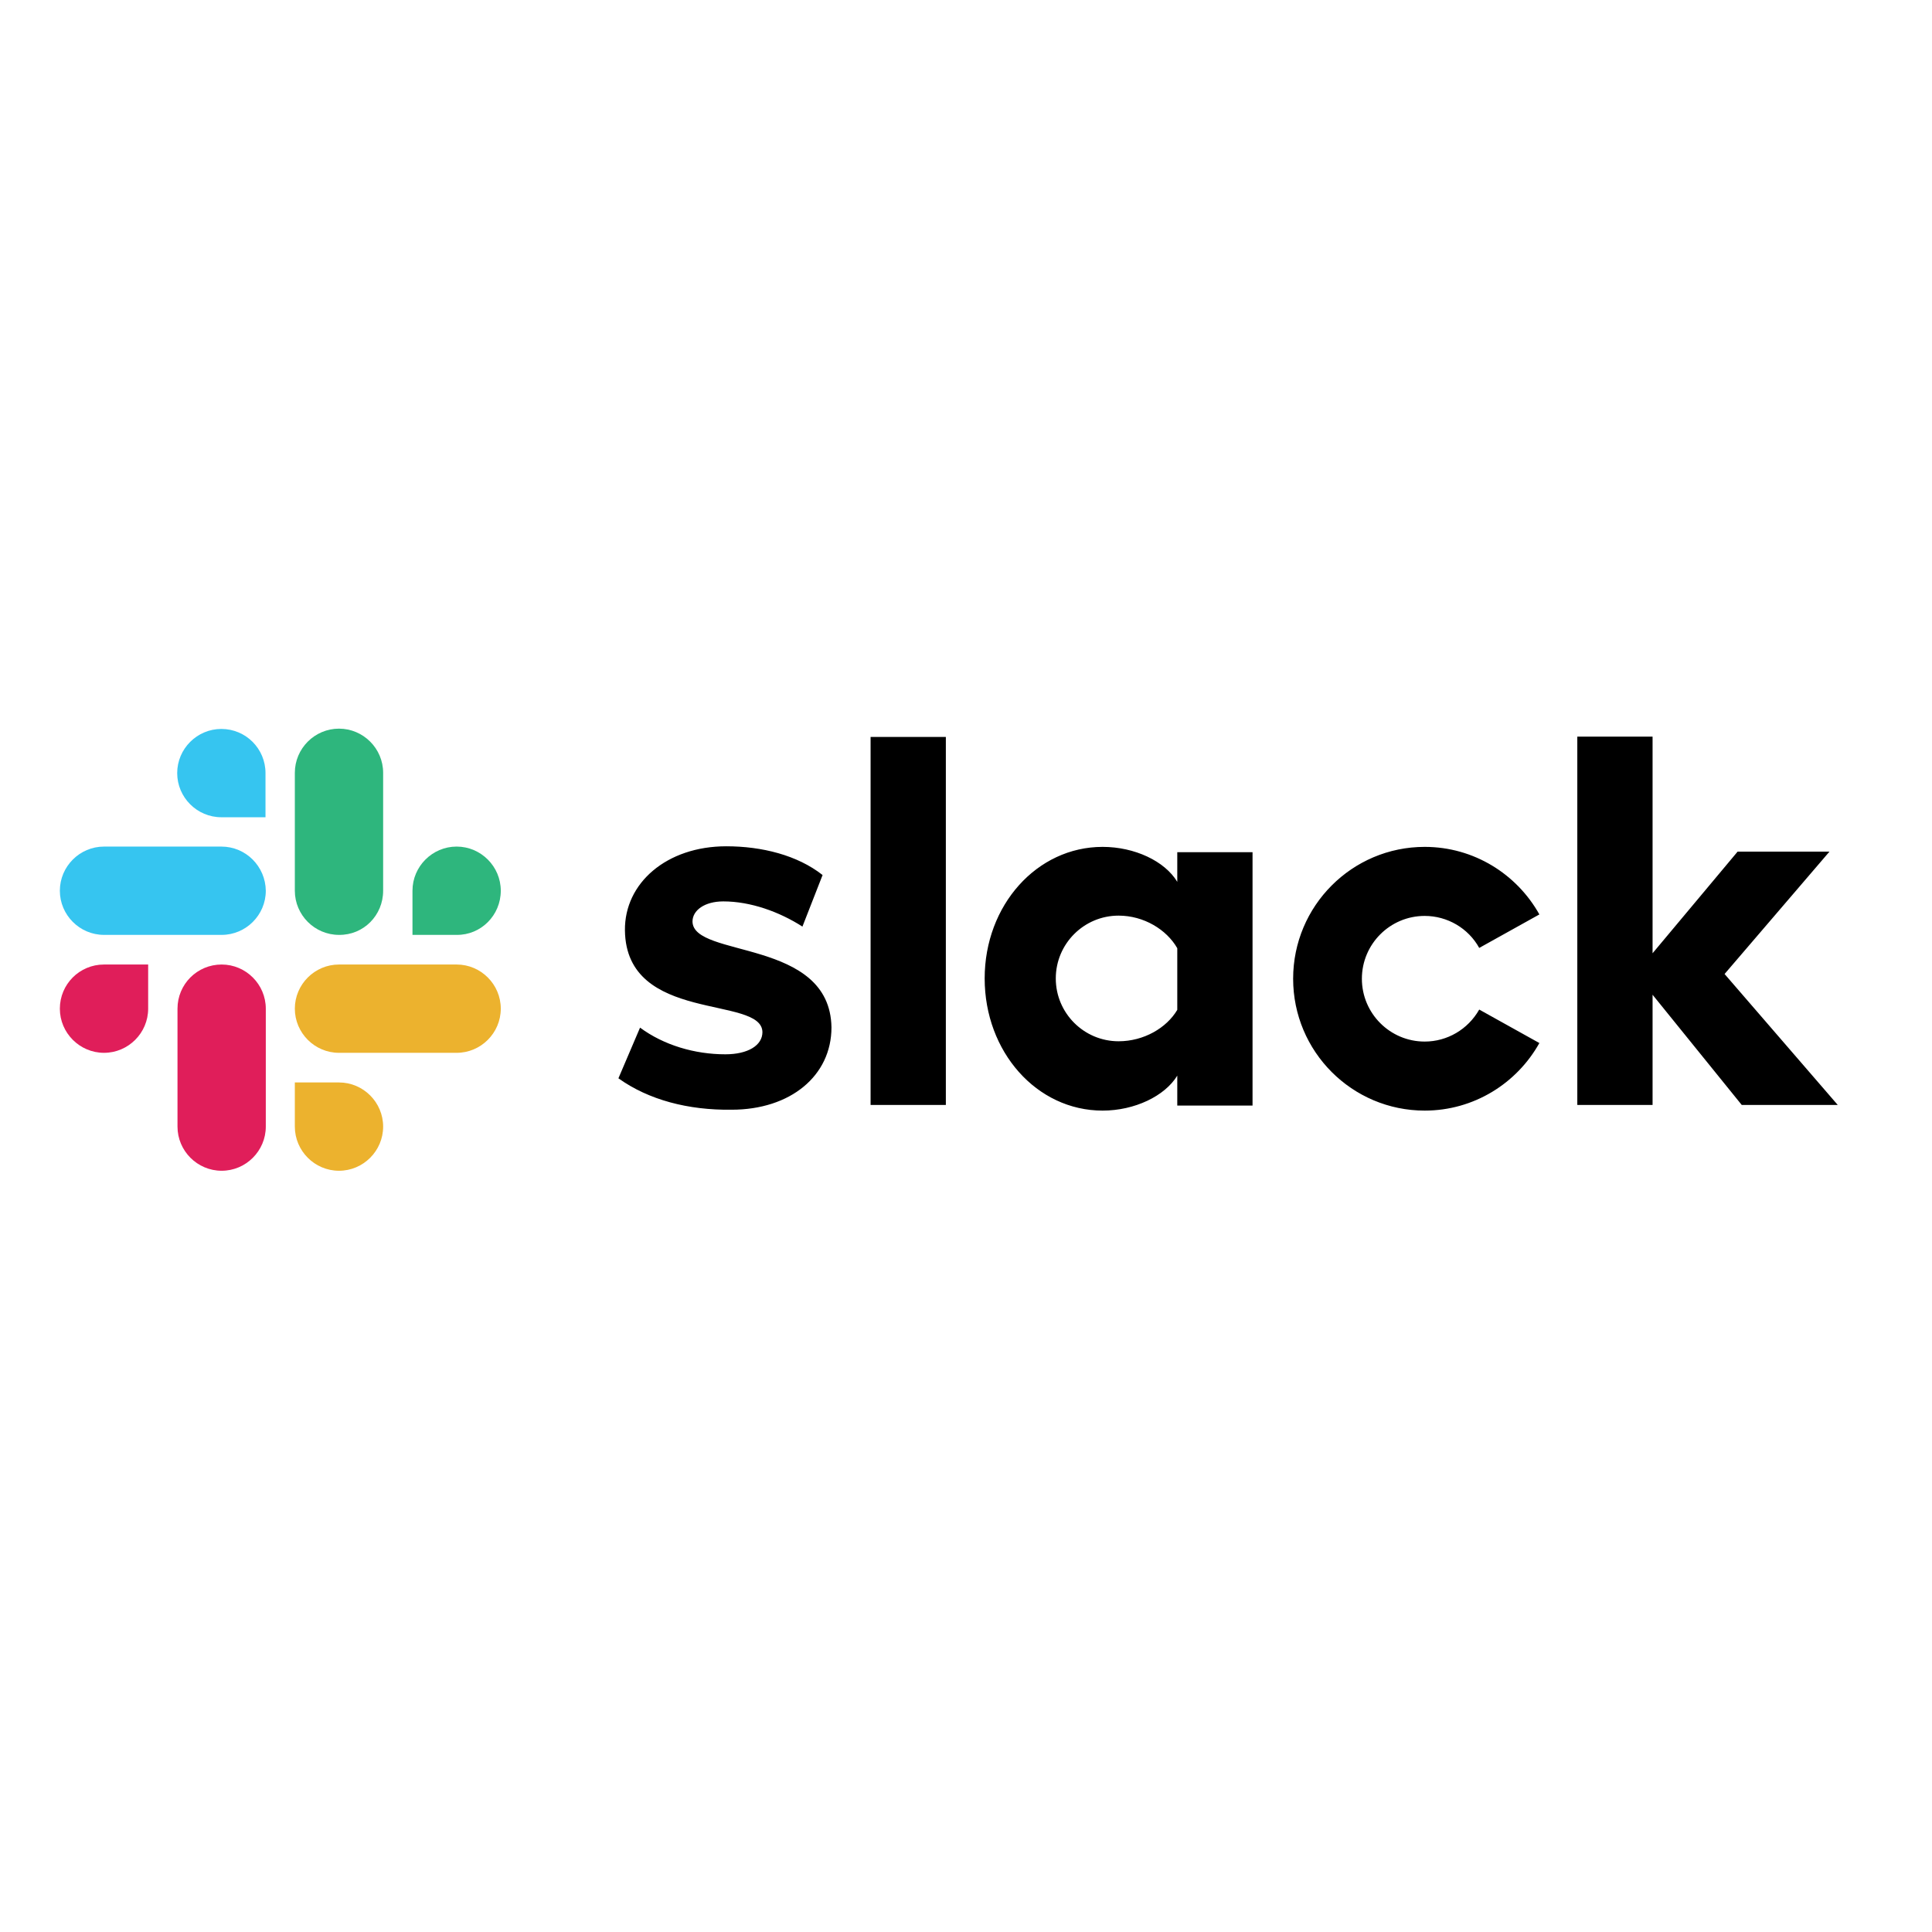
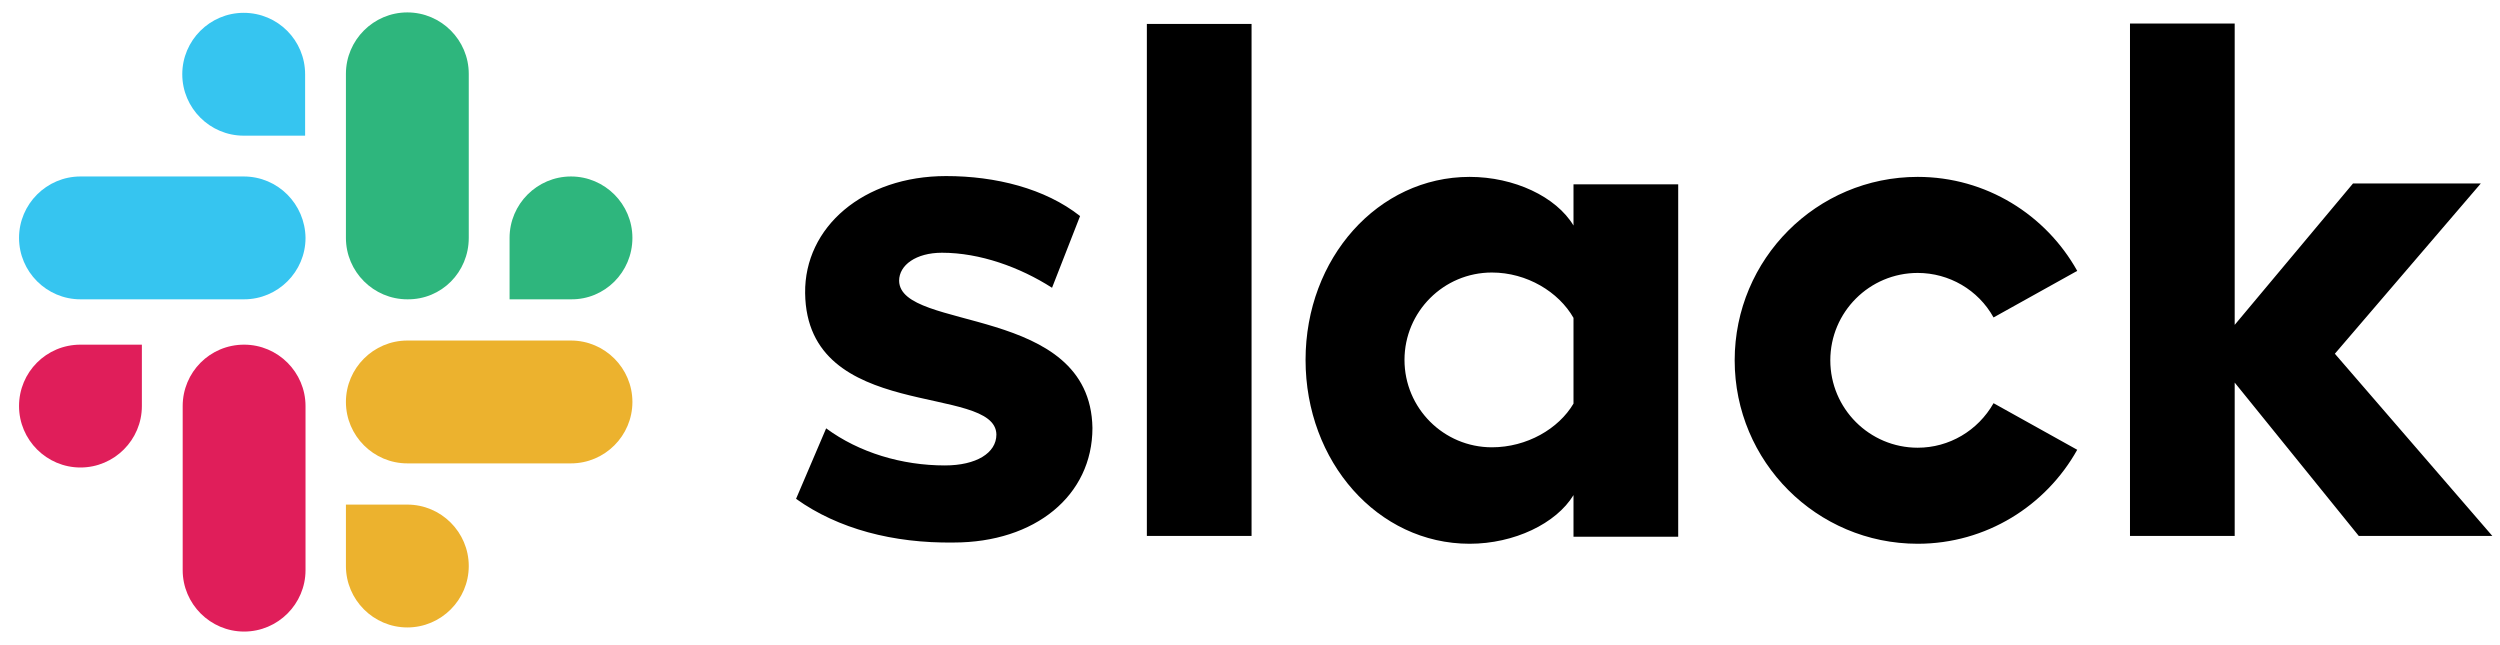
- <svg xmlns="http://www.w3.org/2000/svg" version="1.1" id="layer" x="0px" y="0px" viewBox="0 0 652 652" style="enable-background:new 0 0 652 652;" xml:space="preserve">
-   <style type="text/css">
- 	.st0{fill:#36C5F0;}
- 	.st1{fill:#2EB67D;}
- 	.st2{fill:#ECB22E;}
- 	.st3{fill:#E01E5A;}
- </style>
-   <path d="M208.7,363.9l7.3-17.1c8,5.9,18.4,9,28.8,9c7.6,0,12.5-3,12.5-7.5c-0.2-12.5-46-2.8-46.4-34.3c-0.2-16,14.1-28.4,34.2-28.4  c12,0,24,3,32.5,9.7l-6.8,17.4c-7.8-5-17.5-8.5-26.7-8.5c-6.3,0-10.4,3-10.4,6.8c0.2,12.4,46.4,5.6,46.9,35.7  c0,16.4-13.9,27.8-33.7,27.8C232.3,374.7,218.9,371.2,208.7,363.9 M499.2,340.7c-3.8,6.7-10.8,10.8-18.4,10.8  c-11.7,0-21.2-9.5-21.2-21.2s9.5-21.2,21.2-21.2c7.6,0,14.7,4.1,18.4,10.8l20.3-11.3c-7.6-13.6-22.1-22.8-38.7-22.8  c-24.5,0-44.4,19.9-44.4,44.5c0,24.6,19.9,44.5,44.4,44.5c16.6,0,31.1-9.2,38.7-22.8L499.2,340.7z M293.8,372.9h25.4V248.7h-25.4  L293.8,372.9z M532.3,248.7v124.2h25.4v-37.2l30.1,37.2h32.4L582,328.7l35.4-41.3h-31l-28.7,34.3v-73.1H532.3z M397.3,287.5v10.1  c-4.2-7-14.4-11.8-25.2-11.8c-22.2,0-39.8,19.7-39.8,44.4c0,24.7,17.5,44.6,39.8,44.6c10.8,0,21-4.9,25.2-11.8v10.1h25.4v-85.5  H397.3z M397.3,340.8c-3.6,6.1-11.3,10.6-19.8,10.6c-11.7,0-21.2-9.5-21.2-21.2s9.5-21.2,21.2-21.2c8.5,0,16.2,4.7,19.8,11V340.8z" />
-   <path class="st0" d="M74.7,246c-8.2,0-14.9,6.7-14.9,14.9c0,8.2,6.7,14.9,14.9,14.9c0,0,0,0,0,0h14.9v-14.9  C89.6,252.7,83,246,74.7,246 M74.7,285.7H35.1c-8.2,0-14.9,6.7-14.9,14.9c0,8.2,6.7,14.9,14.9,14.9h39.7c8.2,0,14.9-6.7,14.9-14.9  C89.6,292.4,83,285.7,74.7,285.7" />
-   <path class="st1" d="M169,300.6c0-8.2-6.7-14.9-14.9-14.9s-14.9,6.7-14.9,14.9v14.9h14.9C162.3,315.6,169,308.9,169,300.6   M129.3,300.6v-39.8c0-8.2-6.7-14.9-14.9-14.9c-8.2,0-14.9,6.7-14.9,14.9v39.8c0,8.2,6.7,14.9,14.9,14.9  C122.7,315.6,129.3,308.9,129.3,300.6" />
-   <path class="st2" d="M114.4,395.1c8.2,0,14.9-6.7,14.9-14.9c0-8.2-6.7-14.9-14.9-14.9H99.5v14.9C99.5,388.4,106.2,395.1,114.4,395.1   M114.4,355.3h39.7c8.2,0,14.9-6.7,14.9-14.9c0-8.2-6.7-14.9-14.9-14.9h-39.7c-8.2,0-14.9,6.7-14.9,14.9  C99.5,348.6,106.2,355.3,114.4,355.3C114.4,355.3,114.4,355.3,114.4,355.3" />
-   <path class="st3" d="M20.2,340.4c0,8.2,6.7,14.9,14.9,14.9c0,0,0,0,0,0c8.2,0,14.9-6.7,14.9-14.9v-14.9H35.1  C26.8,325.5,20.2,332.2,20.2,340.4 M59.9,340.4v39.8c0,8.2,6.7,14.9,14.9,14.9c8.2,0,14.9-6.7,14.9-14.9v-39.8  c0-8.2-6.7-14.9-14.9-14.9c0,0,0,0,0,0C66.5,325.5,59.9,332.2,59.9,340.4" />
+ <svg xmlns="http://www.w3.org/2000/svg" width="100%" height="100%" viewBox="0 0 2527 651" version="1.1" xml:space="preserve" style="fill-rule:evenodd;clip-rule:evenodd;stroke-linejoin:round;stroke-miterlimit:2;">
+   <rect id="Artboard1" x="0" y="0" width="2526.96" height="650.102" style="fill:none;" />
+   <path d="M804.657,504.216l30.417,-71.25c33.333,24.583 76.667,37.5 120,37.5c31.667,0 52.083,-12.5 52.083,-31.25c-0.833,-52.083 -191.666,-11.667 -193.333,-142.917c-0.833,-66.666 58.75,-118.333 142.5,-118.333c50,0 100,12.5 135.417,40.417l-28.334,72.5c-32.5,-20.834 -72.916,-35.417 -111.25,-35.417c-26.25,0 -43.333,12.5 -43.333,28.333c0.833,51.667 193.333,23.334 195.417,148.75c-0,68.334 -57.917,115.834 -140.417,115.834c-60.833,0.833 -116.667,-13.75 -159.167,-44.167m1210.42,-96.667c-15.833,27.917 -45,45 -76.667,45c-48.75,0 -88.333,-39.583 -88.333,-88.333c0,-48.75 39.583,-88.333 88.333,-88.333c31.667,-0 61.25,17.083 76.667,45l84.583,-47.084c-31.666,-56.666 -92.083,-95 -161.25,-95c-102.083,0 -185,82.917 -185,185.417c0,102.5 82.917,185.417 185,185.417c69.167,-0 129.584,-38.334 161.25,-95l-84.583,-47.084Zm-855.833,134.167l105.833,0l0,-517.5l-105.833,0l-0,517.5Zm993.75,-517.917l-0,517.917l105.833,0l0,-155l125.417,155l135,0l-159.167,-184.167l147.5,-172.083l-129.167,0l-119.583,142.917l0,-304.584l-105.833,0Zm-562.5,162.084l-0,42.083c-17.5,-29.167 -60,-49.167 -105,-49.167c-92.5,0 -165.834,82.084 -165.834,185c0,102.917 72.917,185.834 165.834,185.834c45,-0 87.5,-20.417 105,-49.167l-0,42.083l105.833,0l0,-356.25l-105.833,0l-0,-0.416Zm-0,222.083c-15,25.417 -47.084,44.167 -82.5,44.167c-48.75,-0 -88.334,-39.584 -88.334,-88.334c0,-48.75 39.584,-88.333 88.334,-88.333c35.416,0 67.5,19.583 82.5,45.833l-0,86.667Z" style="fill-rule:nonzero;" />
+   <path d="M246.324,12.966c-34.167,0 -62.083,27.917 -62.083,62.083c-0,34.167 27.916,62.084 62.083,62.084l62.083,-0l0,-62.084c0,-34.166 -27.5,-62.083 -62.083,-62.083m0,165.417l-165,-0c-34.167,-0 -62.083,27.916 -62.083,62.083c-0,34.167 27.916,62.083 62.083,62.083l165.417,0c34.166,0 62.083,-27.916 62.083,-62.083c-0.417,-34.167 -27.917,-62.083 -62.5,-62.083" style="fill:#36c5f0;fill-rule:nonzero;" />
+   <path d="M639.241,240.466c-0,-34.167 -27.917,-62.083 -62.084,-62.083c-34.166,-0 -62.083,27.916 -62.083,62.083l0,62.083l62.083,0c34.167,0.417 62.084,-27.5 62.084,-62.083m-165.417,0l0,-165.833c0,-34.167 -27.917,-62.084 -62.083,-62.084c-34.167,0 -62.084,27.917 -62.084,62.084l0,165.833c0,34.167 27.917,62.083 62.084,62.083c34.583,0.417 62.083,-27.5 62.083,-62.083" style="fill:#2eb67d;fill-rule:nonzero;" />
+   <path d="M411.741,634.216c34.166,0 62.083,-27.917 62.083,-62.083c0,-34.167 -27.917,-62.084 -62.083,-62.084l-62.084,0l0,62.084c0,34.166 27.917,62.083 62.084,62.083m-0,-165.833l165.416,-0c34.167,-0 62.084,-27.917 62.084,-62.084c-0,-34.166 -27.917,-62.083 -62.084,-62.083l-165.416,0c-34.167,0 -62.084,27.917 -62.084,62.083c0,34.167 27.917,62.084 62.084,62.084" style="fill:#ecb22e;fill-rule:nonzero;" />
+   <path d="M19.241,410.466c-0,34.167 27.916,62.083 62.083,62.083c34.167,0 62.083,-27.916 62.083,-62.083l0,-62.083l-62.083,-0c-34.583,-0 -62.083,27.916 -62.083,62.083m165.416,0l0,165.833c0,34.167 27.917,62.084 62.084,62.084c34.166,-0 62.083,-27.917 62.083,-62.084l0,-165.833c0,-34.167 -27.917,-62.083 -62.083,-62.083c-34.584,-0 -62.084,27.916 -62.084,62.083" style="fill:#e01e5a;fill-rule:nonzero;" />
</svg>
